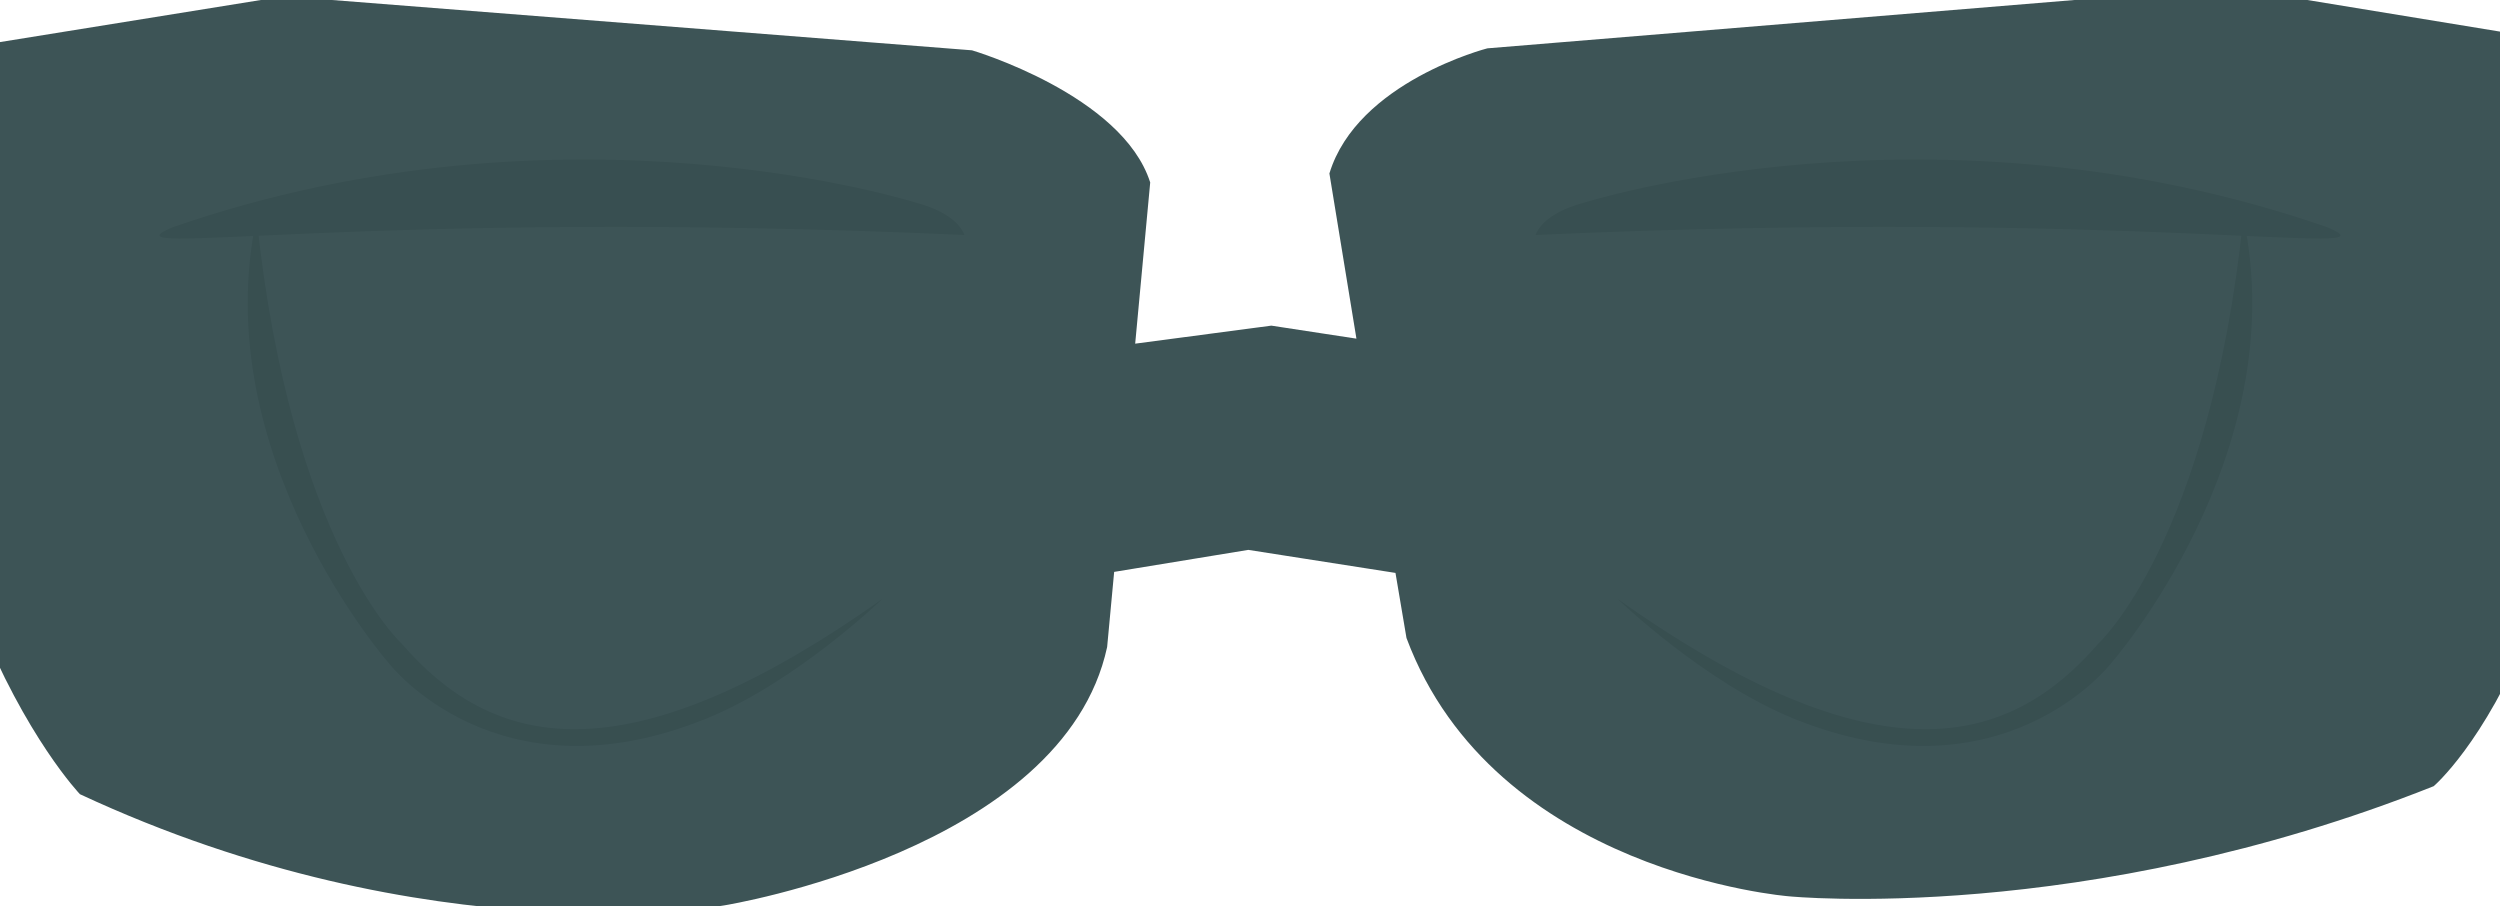
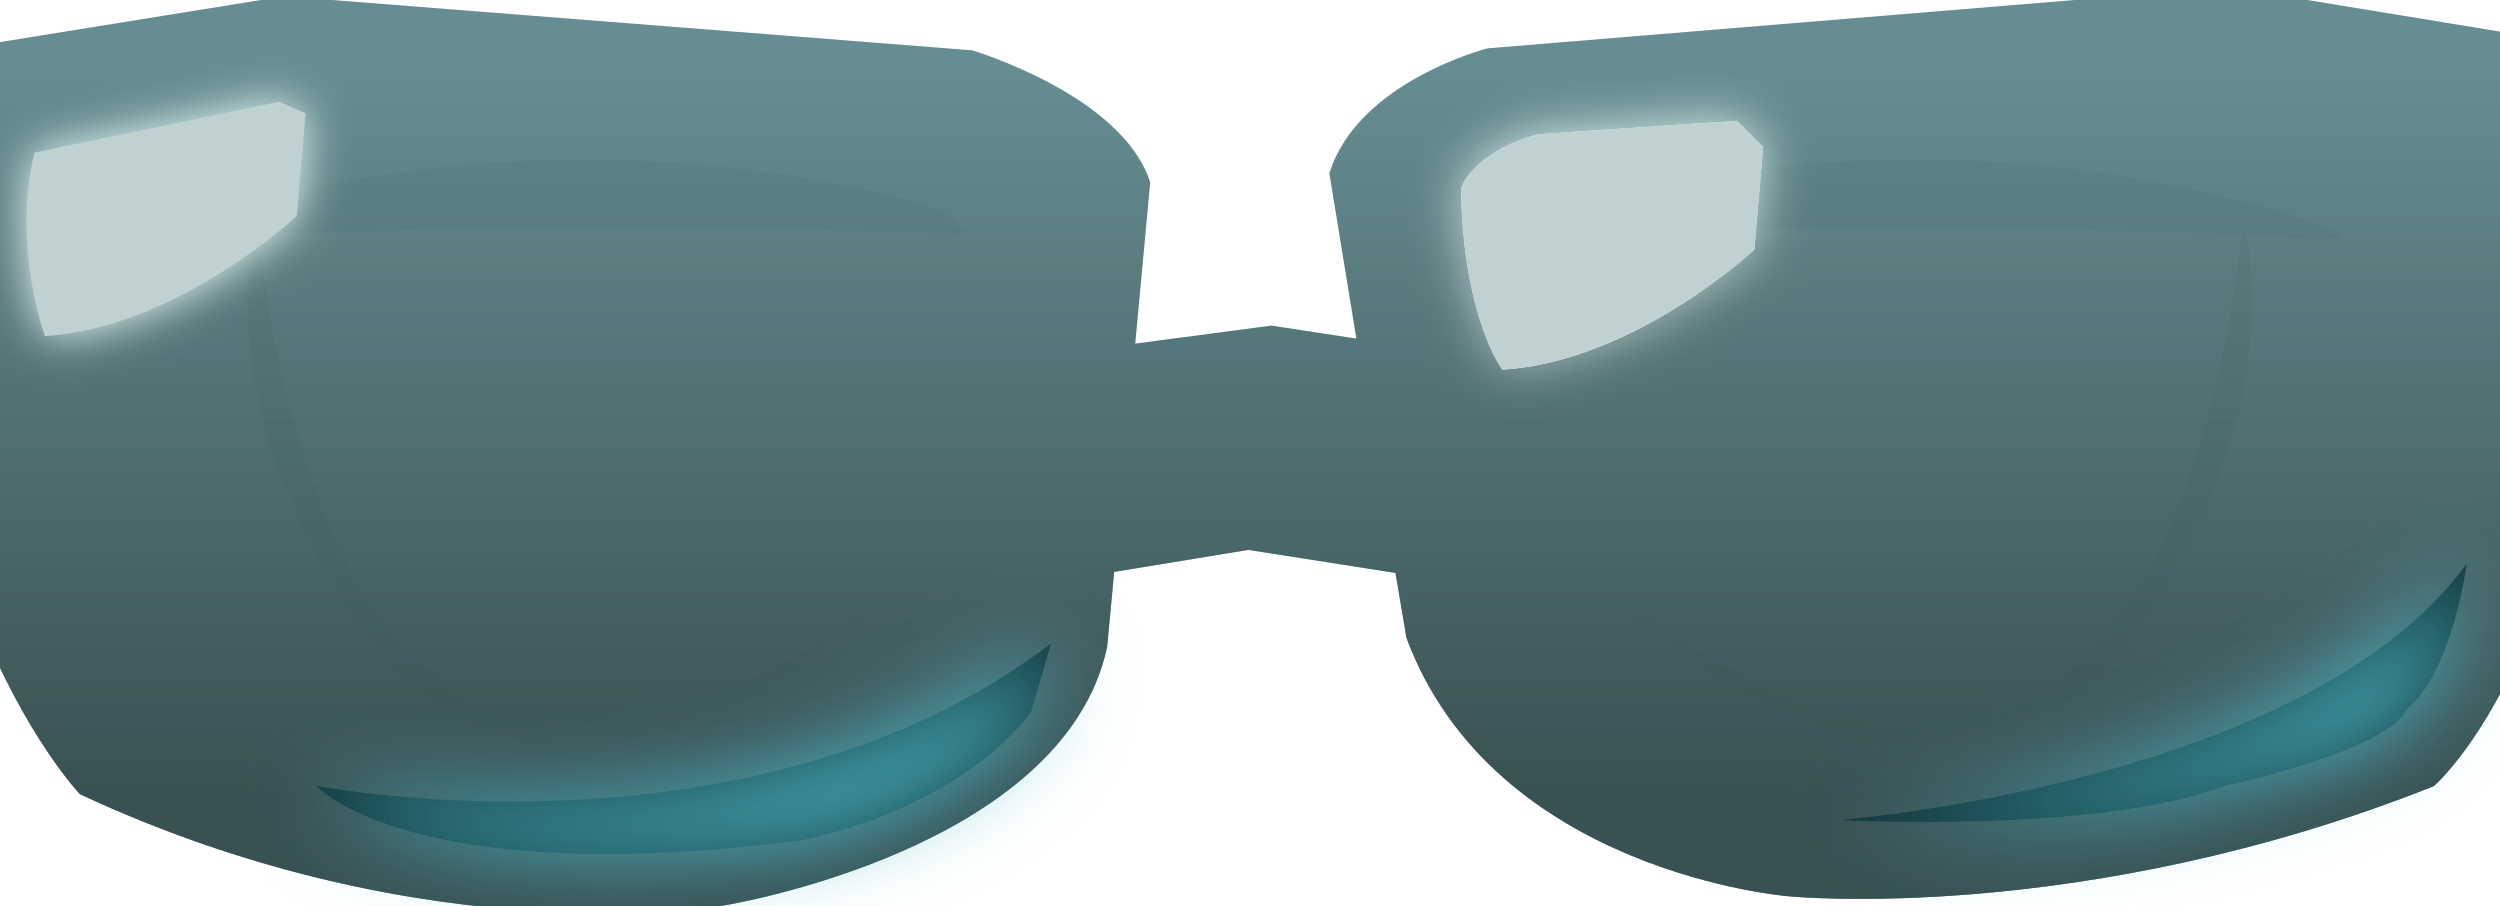
- <svg xmlns="http://www.w3.org/2000/svg" width="78.363" height="28.382" id="svg3069" version="1.1">
-   <defs id="defs3071" />
+ <svg xmlns="http://www.w3.org/2000/svg" xmlns:xlink="http://www.w3.org/1999/xlink" width="78.363" height="28.382" id="svg3069" version="1.1">
+   <defs id="defs3071">
+     <linearGradient id="linearGradient3757">
+       <stop style="stop-color:#384f51;stop-opacity:1;" offset="0" id="stop3759" />
+       <stop style="stop-color:#384f51;stop-opacity:0;" offset="1" id="stop3761" />
+     </linearGradient>
+     <linearGradient xlink:href="#linearGradient3757" id="linearGradient3763" x1="139.607" y1="273.961" x2="139.607" y2="251.27" gradientUnits="userSpaceOnUse" />
+     <filter id="filter3787" x="-0.192" width="1.385" y="-0.229" height="1.458">
+       <feGaussianBlur stdDeviation="0.964" id="feGaussianBlur3789" />
+     </filter>
+     <filter id="filter3803" x="-0.197" width="1.394" y="-0.239" height="1.478">
+       <feGaussianBlur stdDeviation="1.069" id="feGaussianBlur3805" />
+     </filter>
+     <filter id="filter3832" x="-0.139" width="1.278" y="-0.485" height="1.969">
+       <feGaussianBlur stdDeviation="1.333" id="feGaussianBlur3834" />
+     </filter>
+     <filter id="filter3836" x="-0.163" width="1.326" y="-0.395" height="1.79">
+       <feGaussianBlur stdDeviation="1.333" id="feGaussianBlur3838" />
+     </filter>
+   </defs>
  <g id="layer1" transform="translate(-90.19149,-249.0489)">
    <path style="fill:#3f392f;fill-opacity:1;stroke:none" d="m 98.235,255.883 c -1.591,7.425 4.154,13.965 4.154,13.965 0,0 3.383,4.389 9.944,1.724 2.828,-1.149 5.524,-3.756 5.524,-3.756 -8.198,5.817 -12.297,4.618 -15.07,1.414 0,0 -3.491,-3.182 -4.552,-13.347 z" id="path3813" />
    <path id="path3827" d="m 160.51,255.883 c 1.591,7.425 -4.154,13.965 -4.154,13.965 0,0 -3.383,4.389 -9.944,1.724 -2.828,-1.149 -5.524,-3.756 -5.524,-3.756 8.198,5.817 12.297,4.618 15.07,1.414 0,0 3.491,-3.182 4.552,-13.347 z" style="fill:#3f392f;fill-opacity:1;stroke:none" />
    <path id="path3829" d="m 163.146,256.174 c -12.38,-4.295 -23.375,-0.75 -23.375,-0.75 0,0 -1.181,0.283 -1.446,0.99 18.846,-0.847 27.246,0.786 24.821,-0.24 z" style="fill:#4c4438;fill-opacity:1;stroke:none" />
    <path style="fill:#4c4438;fill-opacity:1;stroke:none" d="m 95.6,256.174 c 12.38,-4.295 23.375,-0.75 23.375,-0.75 0,0 1.181,0.283 1.446,0.99 -18.846,-0.847 -27.246,0.786 -24.821,-0.24 z" id="path3043" />
-     <path style="fill:#384f51;fill-opacity:1;stroke:none;opacity:0.97" d="m 160.075,248.649 -23.261,1.915 c 0,0 -4.077,1.047 -4.952,3.922 l 0.847,5.178 -2.667,-0.408 -4.268,0.565 0.471,-5.053 c -0.875,-2.75 -5.586,-4.142 -5.586,-4.142 l -21.56,-1.695 -11.674,1.883 c -1.515,16.036 5.272,23.129 5.272,23.129 11,5.125 20.21,3.483 20.21,3.483 0,0 10.613,-1.722 11.988,-8.097 l 0.22,-2.354 4.205,-0.69 4.613,0.722 0.345,2.04 c 2.75,7.375 11.988,8.097 11.988,8.097 0,0 9.21,0.923 20.21,-3.452 0,0 6.282,-5.325 5.272,-23.129 z" id="rect3944" />
+     <path style="fill:#628a8e;fill-opacity:1;stroke:none;opacity:0.97" d="m 160.075,248.649 -23.261,1.915 c 0,0 -4.077,1.047 -4.952,3.922 l 0.847,5.178 -2.667,-0.408 -4.268,0.565 0.471,-5.053 c -0.875,-2.75 -5.586,-4.142 -5.586,-4.142 l -21.56,-1.695 -11.674,1.883 c -1.515,16.036 5.272,23.129 5.272,23.129 11,5.125 20.21,3.483 20.21,3.483 0,0 10.613,-1.722 11.988,-8.097 l 0.22,-2.354 4.205,-0.69 4.613,0.722 0.345,2.04 c 2.75,7.375 11.988,8.097 11.988,8.097 0,0 9.21,0.923 20.21,-3.452 0,0 6.282,-5.325 5.272,-23.129 z" id="rect3944" />
+     <path id="path3797" d="m 135.558,255.398 c 0.089,5.625 1.786,7.822 1.786,7.822 5.714,-0.357 10.859,-5.177 10.859,-5.177 l 0.379,-4.419 -1.136,-1.13 -8.569,0.578 c -2.857,0.804 -3.318,2.327 -3.318,2.327 z" style="fill:#ebfafa;fill-opacity:1;stroke:none;filter:url(#filter3803)" transform="matrix(0.7271584,0,0,0.7271584,37.41573,69.23429)" />
+     <path id="path2987" d="m 160.075,248.649 -23.261,1.915 c 0,0 -4.077,1.047 -4.952,3.922 l 0.847,5.178 -2.667,-0.408 -4.268,0.565 0.471,-5.053 c -0.875,-2.75 -5.586,-4.142 -5.586,-4.142 l -21.56,-1.695 -11.674,1.883 c -1.515,16.036 5.272,23.129 5.272,23.129 11,5.125 20.21,3.483 20.21,3.483 0,0 10.613,-1.722 11.988,-8.097 l 0.22,-2.354 4.205,-0.69 4.613,0.722 0.345,2.04 c 2.75,7.375 11.988,8.097 11.988,8.097 0,0 9.21,0.923 20.21,-3.452 0,0 6.282,-5.325 5.272,-23.129 z" style="fill:url(#linearGradient3763);fill-opacity:1;stroke:none;opacity:0.97" />
+     <path id="path3773" d="m 90.736,253.166 c -0.982,4.018 0.446,7.912 0.446,7.912 5.714,-0.357 10.859,-5.177 10.859,-5.177 l 0.379,-4.419 -1.136,-0.505 z" style="fill:#ebfafa;fill-opacity:1;stroke:none;filter:url(#filter3787)" transform="matrix(0.7271584,0,0,0.7271584,25.2939,69.73936)" />
+     <path style="fill:#bfd1d1;fill-opacity:1;stroke:none" d="m 91.273,253.831 c -0.714,2.922 0.325,5.753 0.325,5.753 4.155,-0.26 7.896,-3.765 7.896,-3.765 l 0.275,-3.214 -0.826,-0.367 z" id="path3767" />
+     <path id="path3793" d="m 135.988,254.949 c 0.065,4.09 1.298,5.688 1.298,5.688 4.155,-0.26 7.896,-3.765 7.896,-3.765 l 0.275,-3.214 -0.826,-0.822 -6.231,0.42 c -2.078,0.584 -2.413,1.692 -2.413,1.692 z" style="fill:#ebfafa;fill-opacity:1;stroke:none" />
+     <path style="fill:#bfd1d1;fill-opacity:1;stroke:none" d="m 135.988,254.949 c 0.065,4.09 1.298,5.688 1.298,5.688 4.155,-0.26 7.896,-3.765 7.896,-3.765 l 0.275,-3.214 -0.826,-0.822 -6.231,0.42 c -2.078,0.584 -2.413,1.692 -2.413,1.692 z" id="path3795" />
+     <path id="path3809" d="m 147.87,274.753 c 0,0 8.036,0.446 12.054,-1.071 0,0 5.089,-1.071 5.714,-2.411 1.429,-1.161 1.875,-4.554 1.875,-4.554 -5,6.875 -19.643,8.036 -19.643,8.036 z" style="fill:#13383d;stroke:none;fill-opacity:1" />
+     <path style="fill:#13383d;stroke:none;fill-opacity:1" d="m 9.911,24.632 c 0,0 2.946,3.304 15.268,1.696 5.268,-1.161 7.143,-4.018 7.143,-4.018 l 0.625,-2.143 c -9.375,7.143 -23.036,4.464 -23.036,4.464 z" id="path3807" transform="translate(90.19149,249.0489)" />
+     <g id="g3840">
+       <path style="fill:#4db9c7;stroke:none;fill-opacity:1;filter:url(#filter3832)" d="m 9.911,24.632 c 0,0 2.946,3.304 15.268,1.696 5.268,-1.161 7.143,-4.018 7.143,-4.018 l 0.625,-2.143 c -9.375,7.143 -23.036,4.464 -23.036,4.464 z" id="path3811" transform="translate(90.19149,249.0489)" />
+       <path id="path3814" d="m 147.87,274.753 c 0,0 8.036,0.446 12.054,-1.071 0,0 5.089,-1.071 5.714,-2.411 1.429,-1.161 1.875,-4.554 1.875,-4.554 -5,6.875 -19.643,8.036 -19.643,8.036 z" style="fill:#4db9c7;stroke:none;fill-opacity:1;filter:url(#filter3836)" />
+     </g>
  </g>
</svg>
